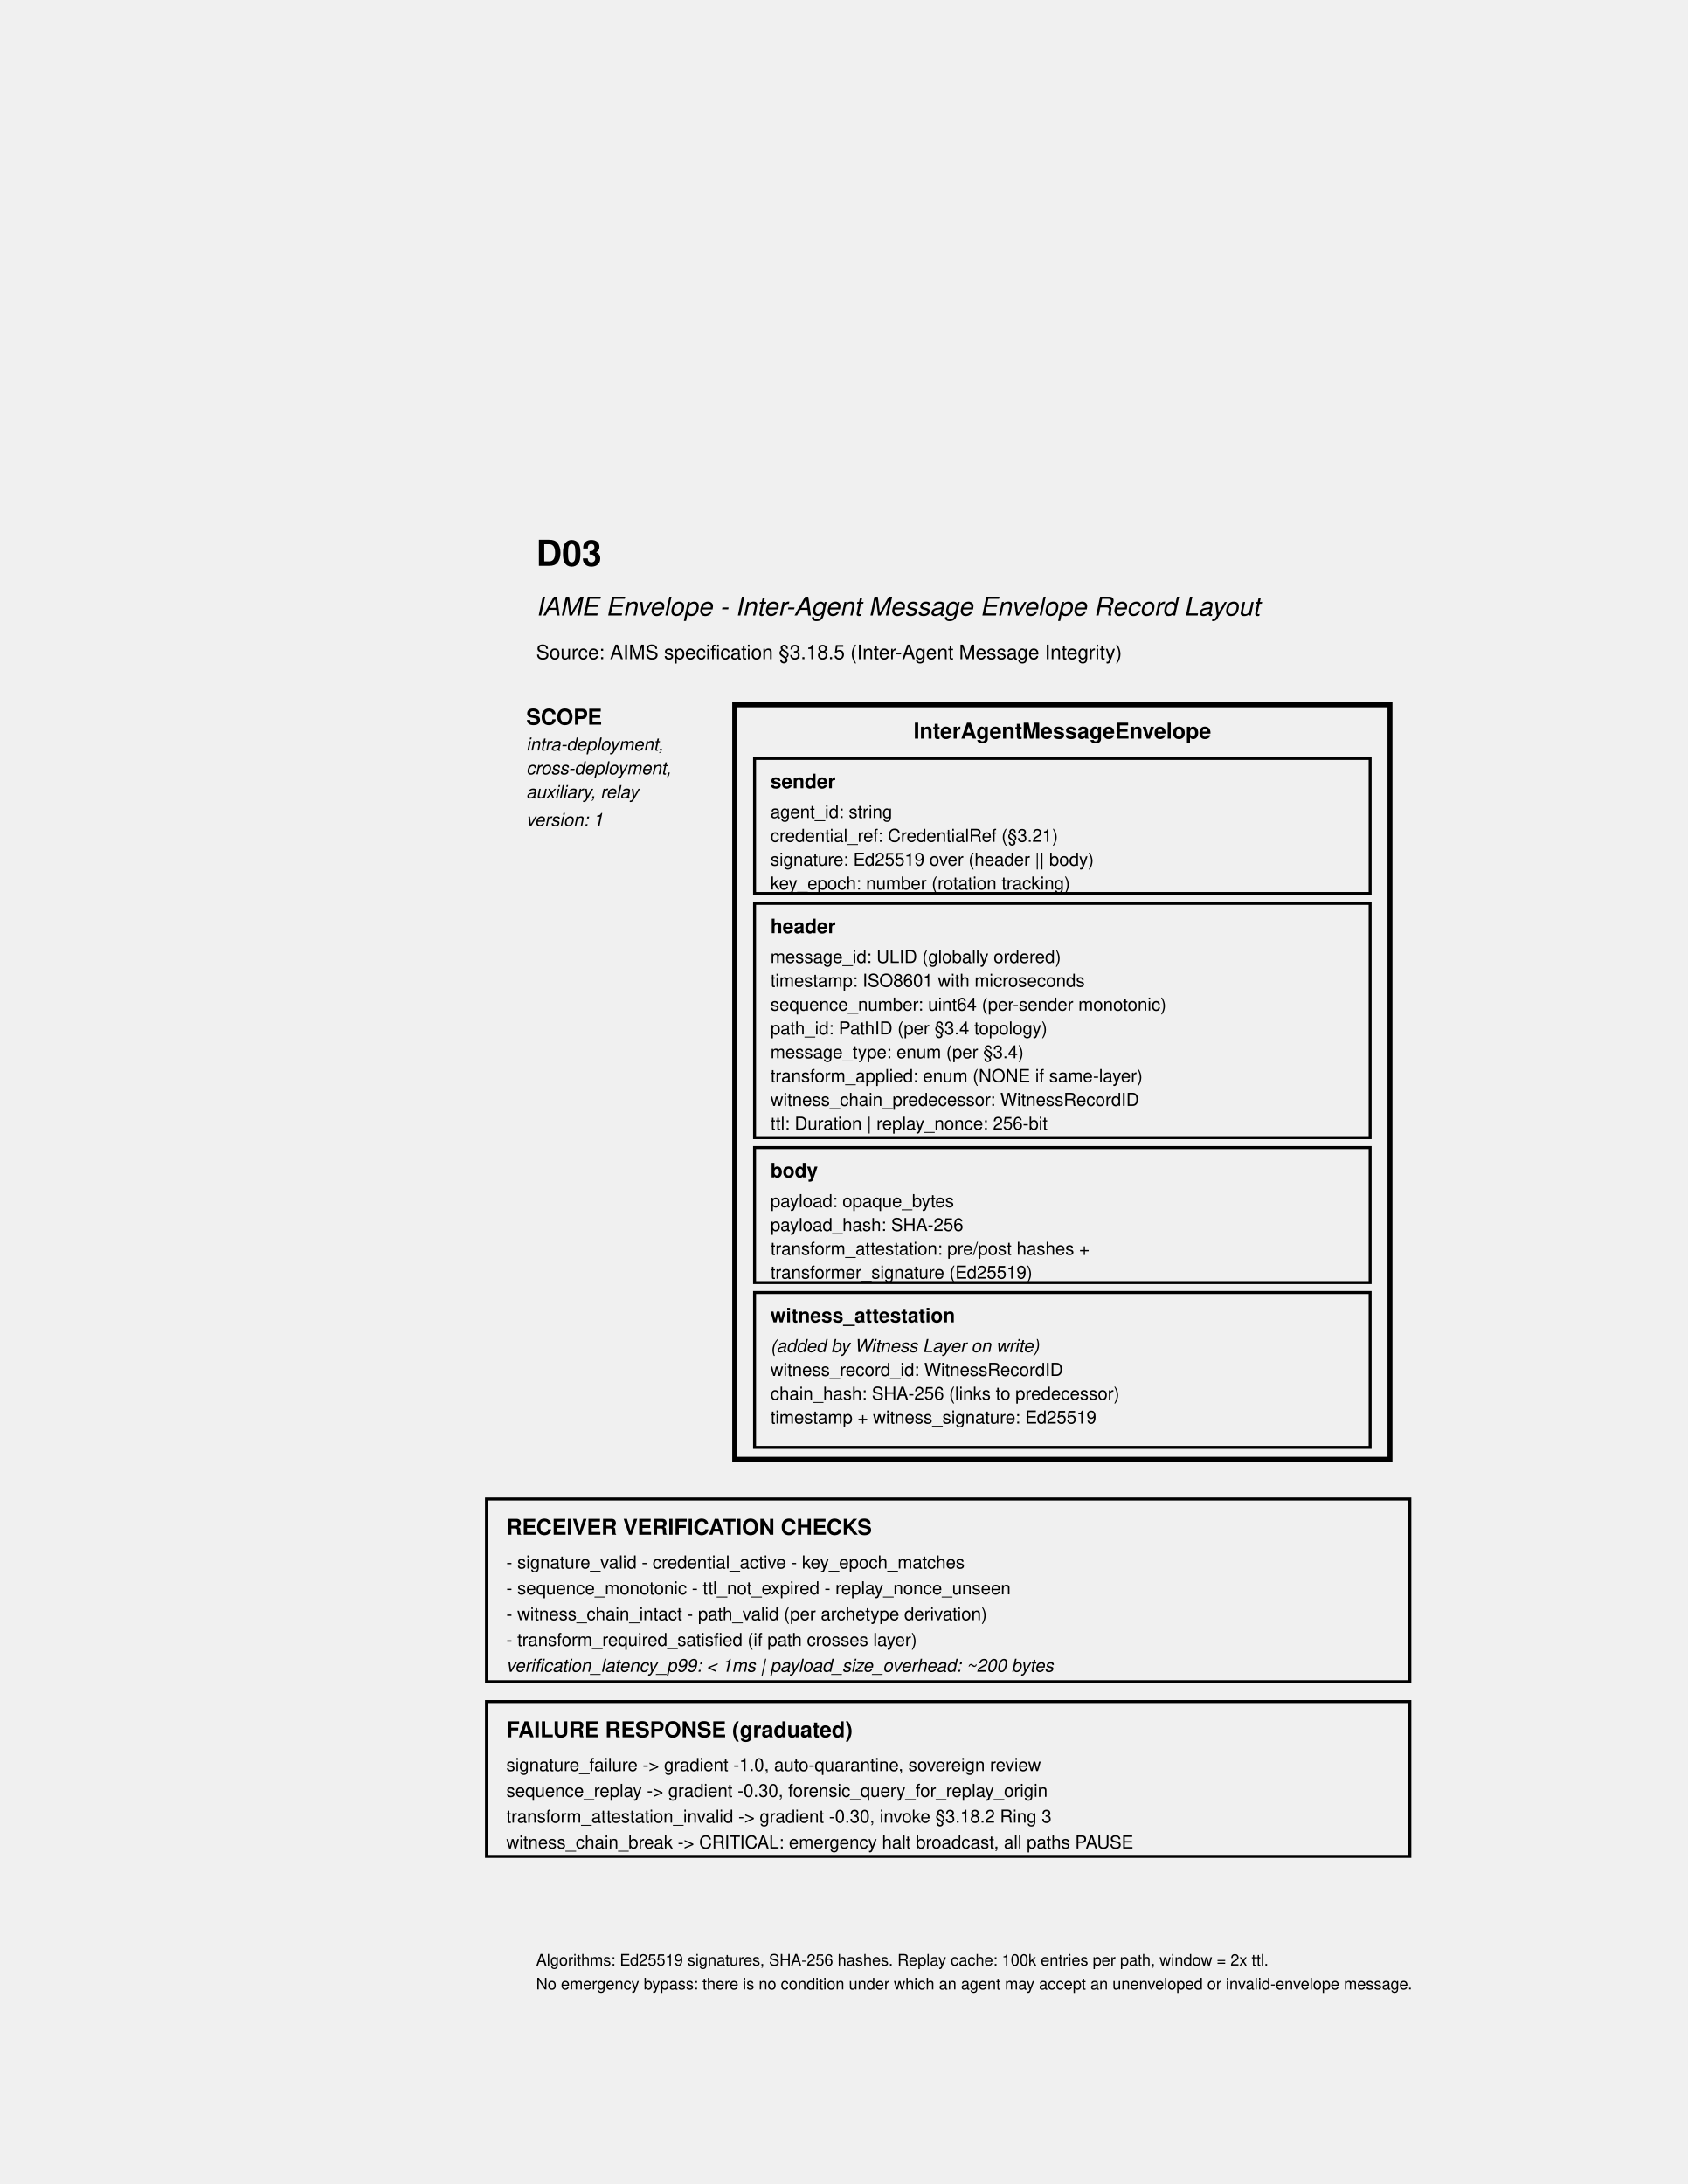
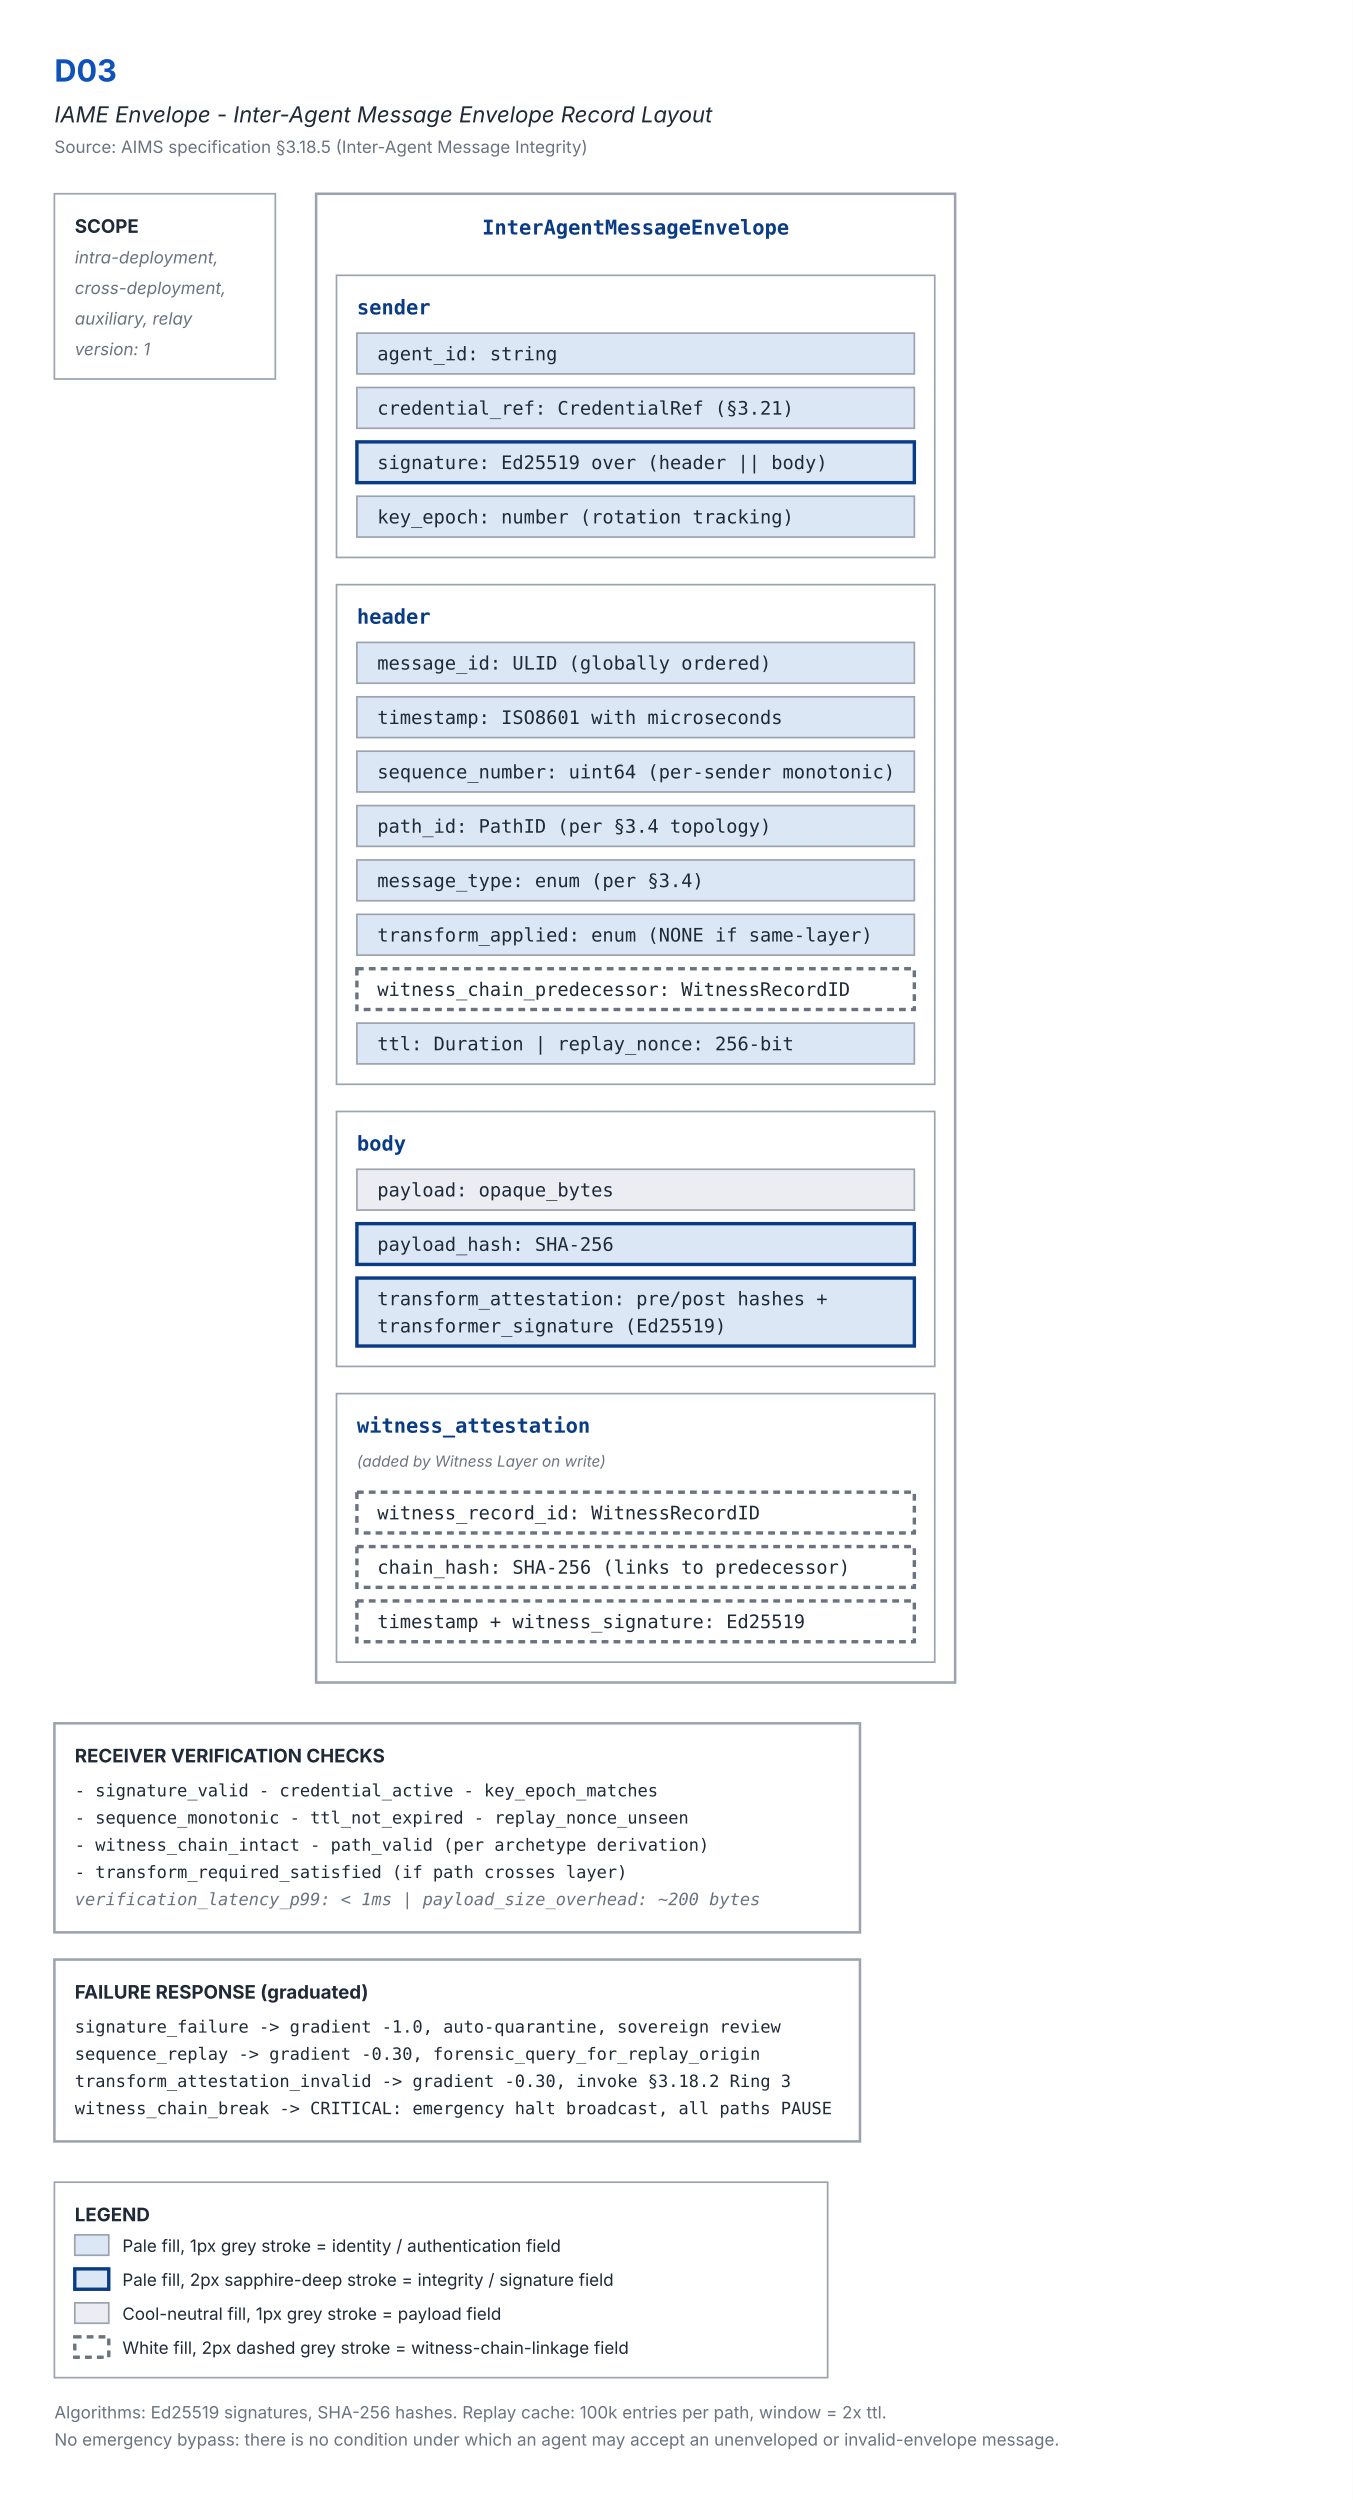
- <svg xmlns="http://www.w3.org/2000/svg" viewBox="0 0 850 1100" font-family="Helvetica, Arial, sans-serif">
+ <svg xmlns="http://www.w3.org/2000/svg" viewBox="0 0 796 1471" font-family="Inter, system-ui, -apple-system, 'Segoe UI', Roboto, sans-serif">
  <defs>
-     <marker id="arrow_d3" viewBox="0 0 12 8" refX="11" refY="4" markerWidth="12" markerHeight="8" orient="auto">
-       <polygon points="0,0 12,4 0,8" fill="black" />
+     <marker id="arrow_d03" viewBox="0 0 12 8" refX="11" refY="4" markerWidth="12" markerHeight="8" orient="auto">
+       <polygon points="0,0 12,4 0,8" fill="#1F2937" />
    </marker>
  </defs>
-   <text x="270" y="285" font-size="18" font-weight="bold">D03</text>
-   <text x="270" y="310" font-size="13" font-style="italic">IAME Envelope - Inter-Agent Message Envelope Record Layout</text>
-   <text x="270" y="332" font-size="10">Source: AIMS specification §3.18.5 (Inter-Agent Message Integrity)</text>
-   <text x="265" y="365" font-size="11" font-weight="bold">SCOPE</text>
-   <text x="265" y="378" font-size="9" font-style="italic">intra-deployment,</text>
-   <text x="265" y="390" font-size="9" font-style="italic">cross-deployment,</text>
-   <text x="265" y="402" font-size="9" font-style="italic">auxiliary, relay</text>
-   <text x="265" y="416" font-size="9" font-style="italic">version: 1</text>
-   <rect x="370" y="355" width="330" height="380" fill="none" stroke="black" stroke-width="2.5" />
-   <text x="535" y="372" font-size="11" font-weight="bold" text-anchor="middle">InterAgentMessageEnvelope</text>
-   <rect x="380" y="382" width="310" height="68" fill="none" stroke="black" stroke-width="1.5" />
-   <text x="388" y="397" font-size="10" font-weight="bold">sender</text>
-   <text x="388" y="412" font-size="9">agent_id: string</text>
-   <text x="388" y="424" font-size="9">credential_ref: CredentialRef (§3.21)</text>
-   <text x="388" y="436" font-size="9">signature: Ed25519 over (header || body)</text>
-   <text x="388" y="448" font-size="9">key_epoch: number (rotation tracking)</text>
-   <rect x="380" y="455" width="310" height="118" fill="none" stroke="black" stroke-width="1.5" />
-   <text x="388" y="470" font-size="10" font-weight="bold">header</text>
-   <text x="388" y="485" font-size="9">message_id: ULID (globally ordered)</text>
-   <text x="388" y="497" font-size="9">timestamp: ISO8601 with microseconds</text>
-   <text x="388" y="509" font-size="9">sequence_number: uint64 (per-sender monotonic)</text>
-   <text x="388" y="521" font-size="9">path_id: PathID (per §3.4 topology)</text>
-   <text x="388" y="533" font-size="9">message_type: enum (per §3.4)</text>
-   <text x="388" y="545" font-size="9">transform_applied: enum (NONE if same-layer)</text>
-   <text x="388" y="557" font-size="9">witness_chain_predecessor: WitnessRecordID</text>
-   <text x="388" y="569" font-size="9">ttl: Duration   |   replay_nonce: 256-bit</text>
-   <rect x="380" y="578" width="310" height="68" fill="none" stroke="black" stroke-width="1.5" />
-   <text x="388" y="593" font-size="10" font-weight="bold">body</text>
-   <text x="388" y="608" font-size="9">payload: opaque_bytes</text>
-   <text x="388" y="620" font-size="9">payload_hash: SHA-256</text>
-   <text x="388" y="632" font-size="9">transform_attestation: pre/post hashes +</text>
-   <text x="388" y="644" font-size="9">  transformer_signature (Ed25519)</text>
-   <rect x="380" y="651" width="310" height="78" fill="none" stroke="black" stroke-width="1.5" />
-   <text x="388" y="666" font-size="10" font-weight="bold">witness_attestation</text>
-   <text x="388" y="681" font-size="9" font-style="italic">(added by Witness Layer on write)</text>
-   <text x="388" y="693" font-size="9">witness_record_id: WitnessRecordID</text>
-   <text x="388" y="705" font-size="9">chain_hash: SHA-256 (links to predecessor)</text>
-   <text x="388" y="717" font-size="9">timestamp + witness_signature: Ed25519</text>
-   <rect x="245" y="755" width="465" height="92" fill="none" stroke="black" stroke-width="1.5" />
-   <text x="255" y="773" font-size="11" font-weight="bold">RECEIVER VERIFICATION CHECKS</text>
-   <text x="255" y="790" font-size="9">- signature_valid     - credential_active     - key_epoch_matches</text>
-   <text x="255" y="803" font-size="9">- sequence_monotonic     - ttl_not_expired     - replay_nonce_unseen</text>
-   <text x="255" y="816" font-size="9">- witness_chain_intact     - path_valid (per archetype derivation)</text>
-   <text x="255" y="829" font-size="9">- transform_required_satisfied (if path crosses layer)</text>
-   <text x="255" y="842" font-size="9" font-style="italic">verification_latency_p99: &lt; 1ms     |     payload_size_overhead: ~200 bytes</text>
-   <rect x="245" y="857" width="465" height="78" fill="none" stroke="black" stroke-width="1.5" />
-   <text x="255" y="875" font-size="11" font-weight="bold">FAILURE RESPONSE (graduated)</text>
-   <text x="255" y="892" font-size="9">signature_failure -&gt; gradient -1.0, auto-quarantine, sovereign review</text>
-   <text x="255" y="905" font-size="9">sequence_replay -&gt; gradient -0.30, forensic_query_for_replay_origin</text>
-   <text x="255" y="918" font-size="9">transform_attestation_invalid -&gt; gradient -0.30, invoke §3.18.2 Ring 3</text>
-   <text x="255" y="931" font-size="9">witness_chain_break -&gt; CRITICAL: emergency halt broadcast, all paths PAUSE</text>
-   <text x="270" y="990" font-size="8">Algorithms: Ed25519 signatures, SHA-256 hashes. Replay cache: 100k entries per path, window = 2x ttl.</text>
-   <text x="270" y="1002" font-size="8">No emergency bypass: there is no condition under which an agent may accept an unenveloped or invalid-envelope message.</text>
+   <rect x="0" y="0" width="796" height="1471" fill="#FFFFFF" />
+   <text x="32" y="48" font-size="18" fill="#0F52BA" font-weight="bold">D03</text>
+   <text x="32" y="72" font-size="13" fill="#1F2937" font-style="italic">IAME Envelope - Inter-Agent Message Envelope Record Layout</text>
+   <text x="32" y="90" font-size="10" fill="#6B7280">Source: AIMS specification §3.18.5 (Inter-Agent Message Integrity)</text>
+   <rect x="32" y="114" width="130" height="109" fill="#FFFFFF" stroke="#9CA3AF" stroke-width="1" />
+   <text x="44" y="137" font-size="11" fill="#1F2937" font-weight="bold">SCOPE</text>
+   <text x="44" y="155" font-size="10" fill="#6B7280" font-style="italic">intra-deployment,</text>
+   <text x="44" y="173" font-size="10" fill="#6B7280" font-style="italic">cross-deployment,</text>
+   <text x="44" y="191" font-size="10" fill="#6B7280" font-style="italic">auxiliary, relay</text>
+   <text x="44" y="209" font-size="10" fill="#6B7280" font-style="italic">version: 1</text>
+   <rect x="186" y="114" width="376" height="876" fill="#FFFFFF" stroke="#9CA3AF" stroke-width="1.5" />
+   <text x="374" y="138" font-size="12" fill="#0A3B85" font-family="JetBrains Mono, 'Cascadia Code', Consolas, ui-monospace, monospace" font-weight="bold" text-anchor="middle">InterAgentMessageEnvelope</text>
+   <rect x="198" y="162" width="352" height="166" fill="#FFFFFF" stroke="#9CA3AF" stroke-width="1" />
+   <text x="210" y="185" font-size="12" fill="#0A3B85" font-family="JetBrains Mono, 'Cascadia Code', Consolas, ui-monospace, monospace" font-weight="bold">sender</text>
+   <rect x="210" y="196" width="328" height="24" fill="#DCE7F5" stroke="#9CA3AF" stroke-width="1" />
+   <text x="222" y="212" font-size="11" fill="#1F2937" font-family="JetBrains Mono, 'Cascadia Code', Consolas, ui-monospace, monospace">agent_id: string</text>
+   <rect x="210" y="228" width="328" height="24" fill="#DCE7F5" stroke="#9CA3AF" stroke-width="1" />
+   <text x="222" y="244" font-size="11" fill="#1F2937" font-family="JetBrains Mono, 'Cascadia Code', Consolas, ui-monospace, monospace">credential_ref: CredentialRef (§3.21)</text>
+   <rect x="210" y="260" width="328" height="24" fill="#DCE7F5" stroke="#0A3B85" stroke-width="2" />
+   <text x="222" y="276" font-size="11" fill="#1F2937" font-family="JetBrains Mono, 'Cascadia Code', Consolas, ui-monospace, monospace">signature: Ed25519 over (header || body)</text>
+   <rect x="210" y="292" width="328" height="24" fill="#DCE7F5" stroke="#9CA3AF" stroke-width="1" />
+   <text x="222" y="308" font-size="11" fill="#1F2937" font-family="JetBrains Mono, 'Cascadia Code', Consolas, ui-monospace, monospace">key_epoch: number (rotation tracking)</text>
+   <rect x="198" y="344" width="352" height="294" fill="#FFFFFF" stroke="#9CA3AF" stroke-width="1" />
+   <text x="210" y="367" font-size="12" fill="#0A3B85" font-family="JetBrains Mono, 'Cascadia Code', Consolas, ui-monospace, monospace" font-weight="bold">header</text>
+   <rect x="210" y="378" width="328" height="24" fill="#DCE7F5" stroke="#9CA3AF" stroke-width="1" />
+   <text x="222" y="394" font-size="11" fill="#1F2937" font-family="JetBrains Mono, 'Cascadia Code', Consolas, ui-monospace, monospace">message_id: ULID (globally ordered)</text>
+   <rect x="210" y="410" width="328" height="24" fill="#DCE7F5" stroke="#9CA3AF" stroke-width="1" />
+   <text x="222" y="426" font-size="11" fill="#1F2937" font-family="JetBrains Mono, 'Cascadia Code', Consolas, ui-monospace, monospace">timestamp: ISO8601 with microseconds</text>
+   <rect x="210" y="442" width="328" height="24" fill="#DCE7F5" stroke="#9CA3AF" stroke-width="1" />
+   <text x="222" y="458" font-size="11" fill="#1F2937" font-family="JetBrains Mono, 'Cascadia Code', Consolas, ui-monospace, monospace">sequence_number: uint64 (per-sender monotonic)</text>
+   <rect x="210" y="474" width="328" height="24" fill="#DCE7F5" stroke="#9CA3AF" stroke-width="1" />
+   <text x="222" y="490" font-size="11" fill="#1F2937" font-family="JetBrains Mono, 'Cascadia Code', Consolas, ui-monospace, monospace">path_id: PathID (per §3.4 topology)</text>
+   <rect x="210" y="506" width="328" height="24" fill="#DCE7F5" stroke="#9CA3AF" stroke-width="1" />
+   <text x="222" y="522" font-size="11" fill="#1F2937" font-family="JetBrains Mono, 'Cascadia Code', Consolas, ui-monospace, monospace">message_type: enum (per §3.4)</text>
+   <rect x="210" y="538" width="328" height="24" fill="#DCE7F5" stroke="#9CA3AF" stroke-width="1" />
+   <text x="222" y="554" font-size="11" fill="#1F2937" font-family="JetBrains Mono, 'Cascadia Code', Consolas, ui-monospace, monospace">transform_applied: enum (NONE if same-layer)</text>
+   <rect x="210" y="570" width="328" height="24" fill="#FFFFFF" stroke="#6B7280" stroke-width="2" stroke-dasharray="4 3" />
+   <text x="222" y="586" font-size="11" fill="#1F2937" font-family="JetBrains Mono, 'Cascadia Code', Consolas, ui-monospace, monospace">witness_chain_predecessor: WitnessRecordID</text>
+   <rect x="210" y="602" width="328" height="24" fill="#DCE7F5" stroke="#9CA3AF" stroke-width="1" />
+   <text x="222" y="618" font-size="11" fill="#1F2937" font-family="JetBrains Mono, 'Cascadia Code', Consolas, ui-monospace, monospace">ttl: Duration   |   replay_nonce: 256-bit</text>
+   <rect x="198" y="654" width="352" height="150" fill="#FFFFFF" stroke="#9CA3AF" stroke-width="1" />
+   <text x="210" y="677" font-size="12" fill="#0A3B85" font-family="JetBrains Mono, 'Cascadia Code', Consolas, ui-monospace, monospace" font-weight="bold">body</text>
+   <rect x="210" y="688" width="328" height="24" fill="#EBEDF3" stroke="#9CA3AF" stroke-width="1" />
+   <text x="222" y="704" font-size="11" fill="#1F2937" font-family="JetBrains Mono, 'Cascadia Code', Consolas, ui-monospace, monospace">payload: opaque_bytes</text>
+   <rect x="210" y="720" width="328" height="24" fill="#DCE7F5" stroke="#0A3B85" stroke-width="2" />
+   <text x="222" y="736" font-size="11" fill="#1F2937" font-family="JetBrains Mono, 'Cascadia Code', Consolas, ui-monospace, monospace">payload_hash: SHA-256</text>
+   <rect x="210" y="752" width="328" height="40" fill="#DCE7F5" stroke="#0A3B85" stroke-width="2" />
+   <text x="222" y="768" font-size="11" fill="#1F2937" font-family="JetBrains Mono, 'Cascadia Code', Consolas, ui-monospace, monospace">transform_attestation: pre/post hashes +</text>
+   <text x="222" y="784" font-size="11" fill="#1F2937" font-family="JetBrains Mono, 'Cascadia Code', Consolas, ui-monospace, monospace">  transformer_signature (Ed25519)</text>
+   <rect x="198" y="820" width="352" height="158" fill="#FFFFFF" stroke="#9CA3AF" stroke-width="1" />
+   <text x="210" y="843" font-size="12" fill="#0A3B85" font-family="JetBrains Mono, 'Cascadia Code', Consolas, ui-monospace, monospace" font-weight="bold">witness_attestation</text>
+   <text x="210" y="863" font-size="9" fill="#6B7280" font-style="italic">(added by Witness Layer on write)</text>
+   <rect x="210" y="878" width="328" height="24" fill="#FFFFFF" stroke="#6B7280" stroke-width="2" stroke-dasharray="4 3" />
+   <text x="222" y="894" font-size="11" fill="#1F2937" font-family="JetBrains Mono, 'Cascadia Code', Consolas, ui-monospace, monospace">witness_record_id: WitnessRecordID</text>
+   <rect x="210" y="910" width="328" height="24" fill="#FFFFFF" stroke="#6B7280" stroke-width="2" stroke-dasharray="4 3" />
+   <text x="222" y="926" font-size="11" fill="#1F2937" font-family="JetBrains Mono, 'Cascadia Code', Consolas, ui-monospace, monospace">chain_hash: SHA-256 (links to predecessor)</text>
+   <rect x="210" y="942" width="328" height="24" fill="#FFFFFF" stroke="#6B7280" stroke-width="2" stroke-dasharray="4 3" />
+   <text x="222" y="958" font-size="11" fill="#1F2937" font-family="JetBrains Mono, 'Cascadia Code', Consolas, ui-monospace, monospace">timestamp + witness_signature: Ed25519</text>
+   <rect x="32" y="1014" width="474" height="123" fill="#FFFFFF" stroke="#9CA3AF" stroke-width="1.5" />
+   <text x="44" y="1037" font-size="11" fill="#1F2937" font-weight="bold">RECEIVER VERIFICATION CHECKS</text>
+   <text x="44" y="1057" font-size="10" fill="#1F2937" font-family="JetBrains Mono, 'Cascadia Code', Consolas, ui-monospace, monospace">- signature_valid     - credential_active     - key_epoch_matches</text>
+   <text x="44" y="1073" font-size="10" fill="#1F2937" font-family="JetBrains Mono, 'Cascadia Code', Consolas, ui-monospace, monospace">- sequence_monotonic     - ttl_not_expired     - replay_nonce_unseen</text>
+   <text x="44" y="1089" font-size="10" fill="#1F2937" font-family="JetBrains Mono, 'Cascadia Code', Consolas, ui-monospace, monospace">- witness_chain_intact     - path_valid (per archetype derivation)</text>
+   <text x="44" y="1105" font-size="10" fill="#1F2937" font-family="JetBrains Mono, 'Cascadia Code', Consolas, ui-monospace, monospace">- transform_required_satisfied (if path crosses layer)</text>
+   <text x="44" y="1121" font-size="10" fill="#6B7280" font-family="JetBrains Mono, 'Cascadia Code', Consolas, ui-monospace, monospace" font-style="italic">verification_latency_p99: &lt; 1ms     |     payload_size_overhead: ~200 bytes</text>
+   <rect x="32" y="1153" width="474" height="107" fill="#FFFFFF" stroke="#9CA3AF" stroke-width="1.5" />
+   <text x="44" y="1176" font-size="11" fill="#1F2937" font-weight="bold">FAILURE RESPONSE (graduated)</text>
+   <text x="44" y="1196" font-size="10" fill="#1F2937" font-family="JetBrains Mono, 'Cascadia Code', Consolas, ui-monospace, monospace">signature_failure -&gt; gradient -1.0, auto-quarantine, sovereign review</text>
+   <text x="44" y="1212" font-size="10" fill="#1F2937" font-family="JetBrains Mono, 'Cascadia Code', Consolas, ui-monospace, monospace">sequence_replay -&gt; gradient -0.30, forensic_query_for_replay_origin</text>
+   <text x="44" y="1228" font-size="10" fill="#1F2937" font-family="JetBrains Mono, 'Cascadia Code', Consolas, ui-monospace, monospace">transform_attestation_invalid -&gt; gradient -0.30, invoke §3.18.2 Ring 3</text>
+   <text x="44" y="1244" font-size="10" fill="#1F2937" font-family="JetBrains Mono, 'Cascadia Code', Consolas, ui-monospace, monospace">witness_chain_break -&gt; CRITICAL: emergency halt broadcast, all paths PAUSE</text>
+   <rect x="32" y="1284" width="455" height="115" fill="#FFFFFF" stroke="#9CA3AF" stroke-width="1" />
+   <text x="44" y="1307" font-size="11" fill="#1F2937" font-weight="bold">LEGEND</text>
+   <rect x="44" y="1315" width="20" height="12" fill="#DCE7F5" stroke="#9CA3AF" stroke-width="1" />
+   <text x="72" y="1325" font-size="10" fill="#1F2937">Pale fill, 1px grey stroke = identity / authentication field</text>
+   <rect x="44" y="1335" width="20" height="12" fill="#DCE7F5" stroke="#0A3B85" stroke-width="2" />
+   <text x="72" y="1345" font-size="10" fill="#1F2937">Pale fill, 2px sapphire-deep stroke = integrity / signature field</text>
+   <rect x="44" y="1355" width="20" height="12" fill="#EBEDF3" stroke="#9CA3AF" stroke-width="1" />
+   <text x="72" y="1365" font-size="10" fill="#1F2937">Cool-neutral fill, 1px grey stroke = payload field</text>
+   <rect x="44" y="1375" width="20" height="12" fill="#FFFFFF" stroke="#6B7280" stroke-width="2" stroke-dasharray="4 3" />
+   <text x="72" y="1385" font-size="10" fill="#1F2937">White fill, 2px dashed grey stroke = witness-chain-linkage field</text>
+   <text x="32" y="1423" font-size="10" fill="#6B7280">Algorithms: Ed25519 signatures, SHA-256 hashes. Replay cache: 100k entries per path, window = 2x ttl.</text>
+   <text x="32" y="1439" font-size="10" fill="#6B7280">No emergency bypass: there is no condition under which an agent may accept an unenveloped or invalid-envelope message.</text>
</svg>
